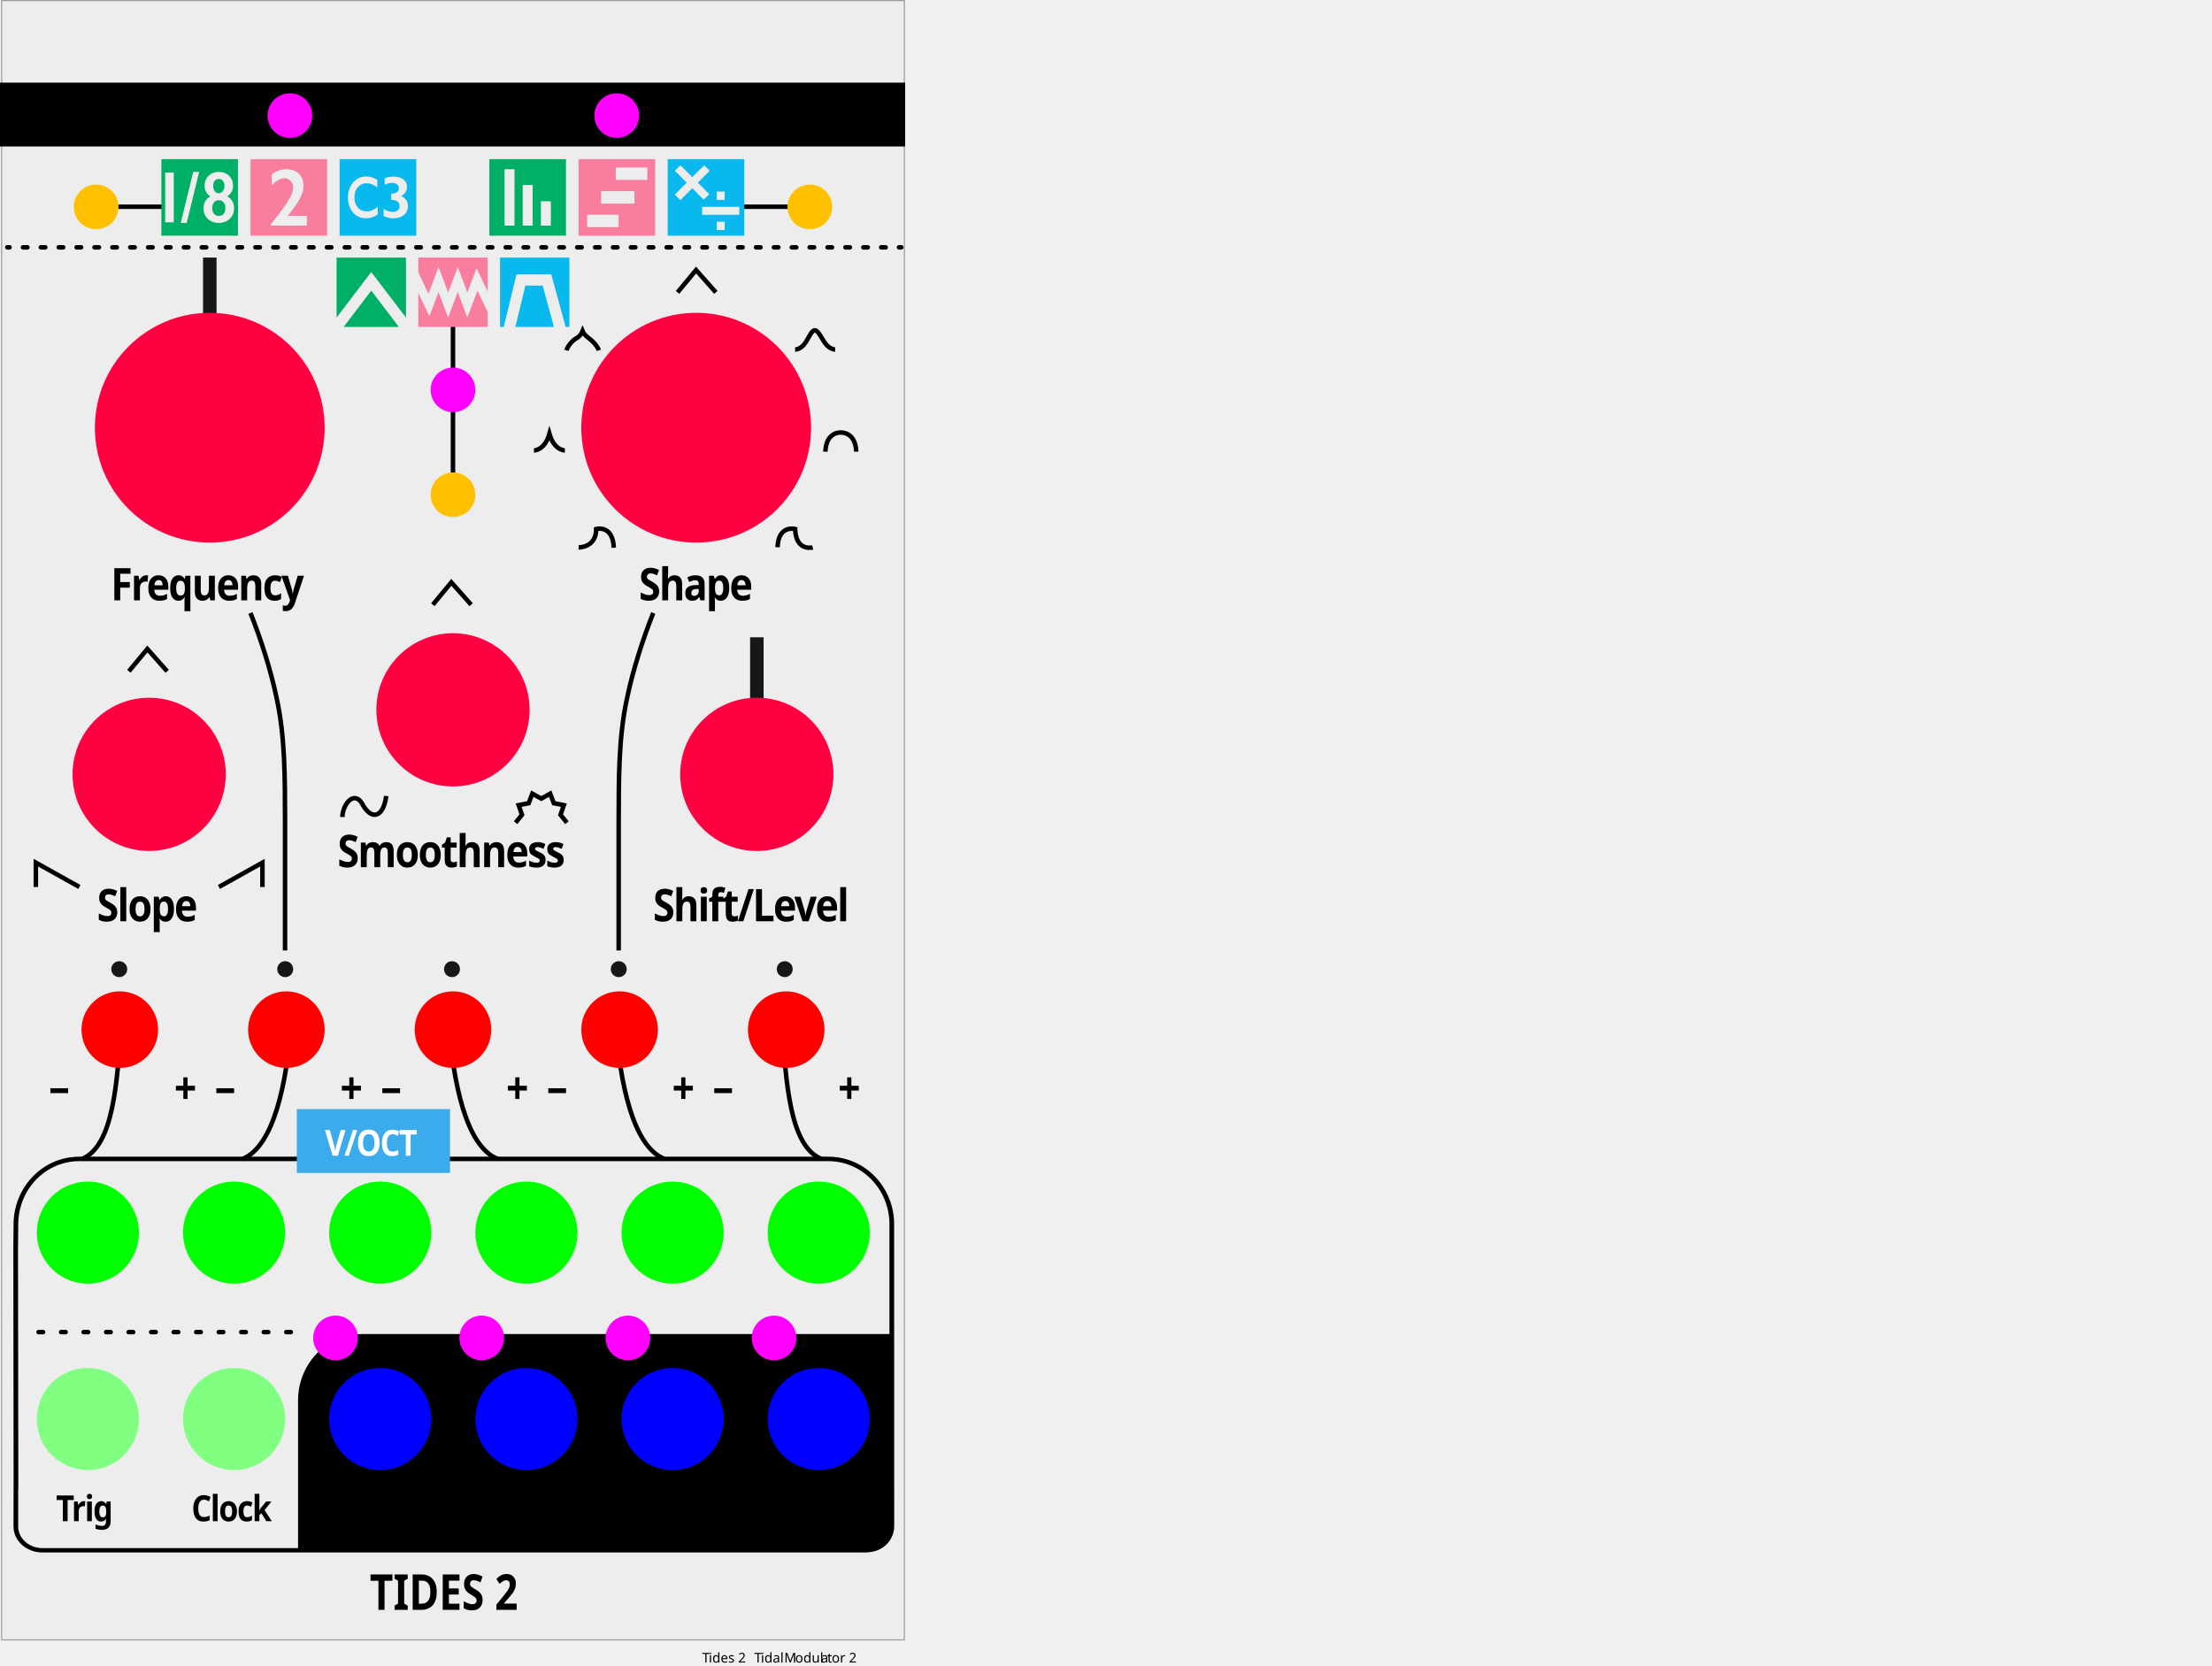
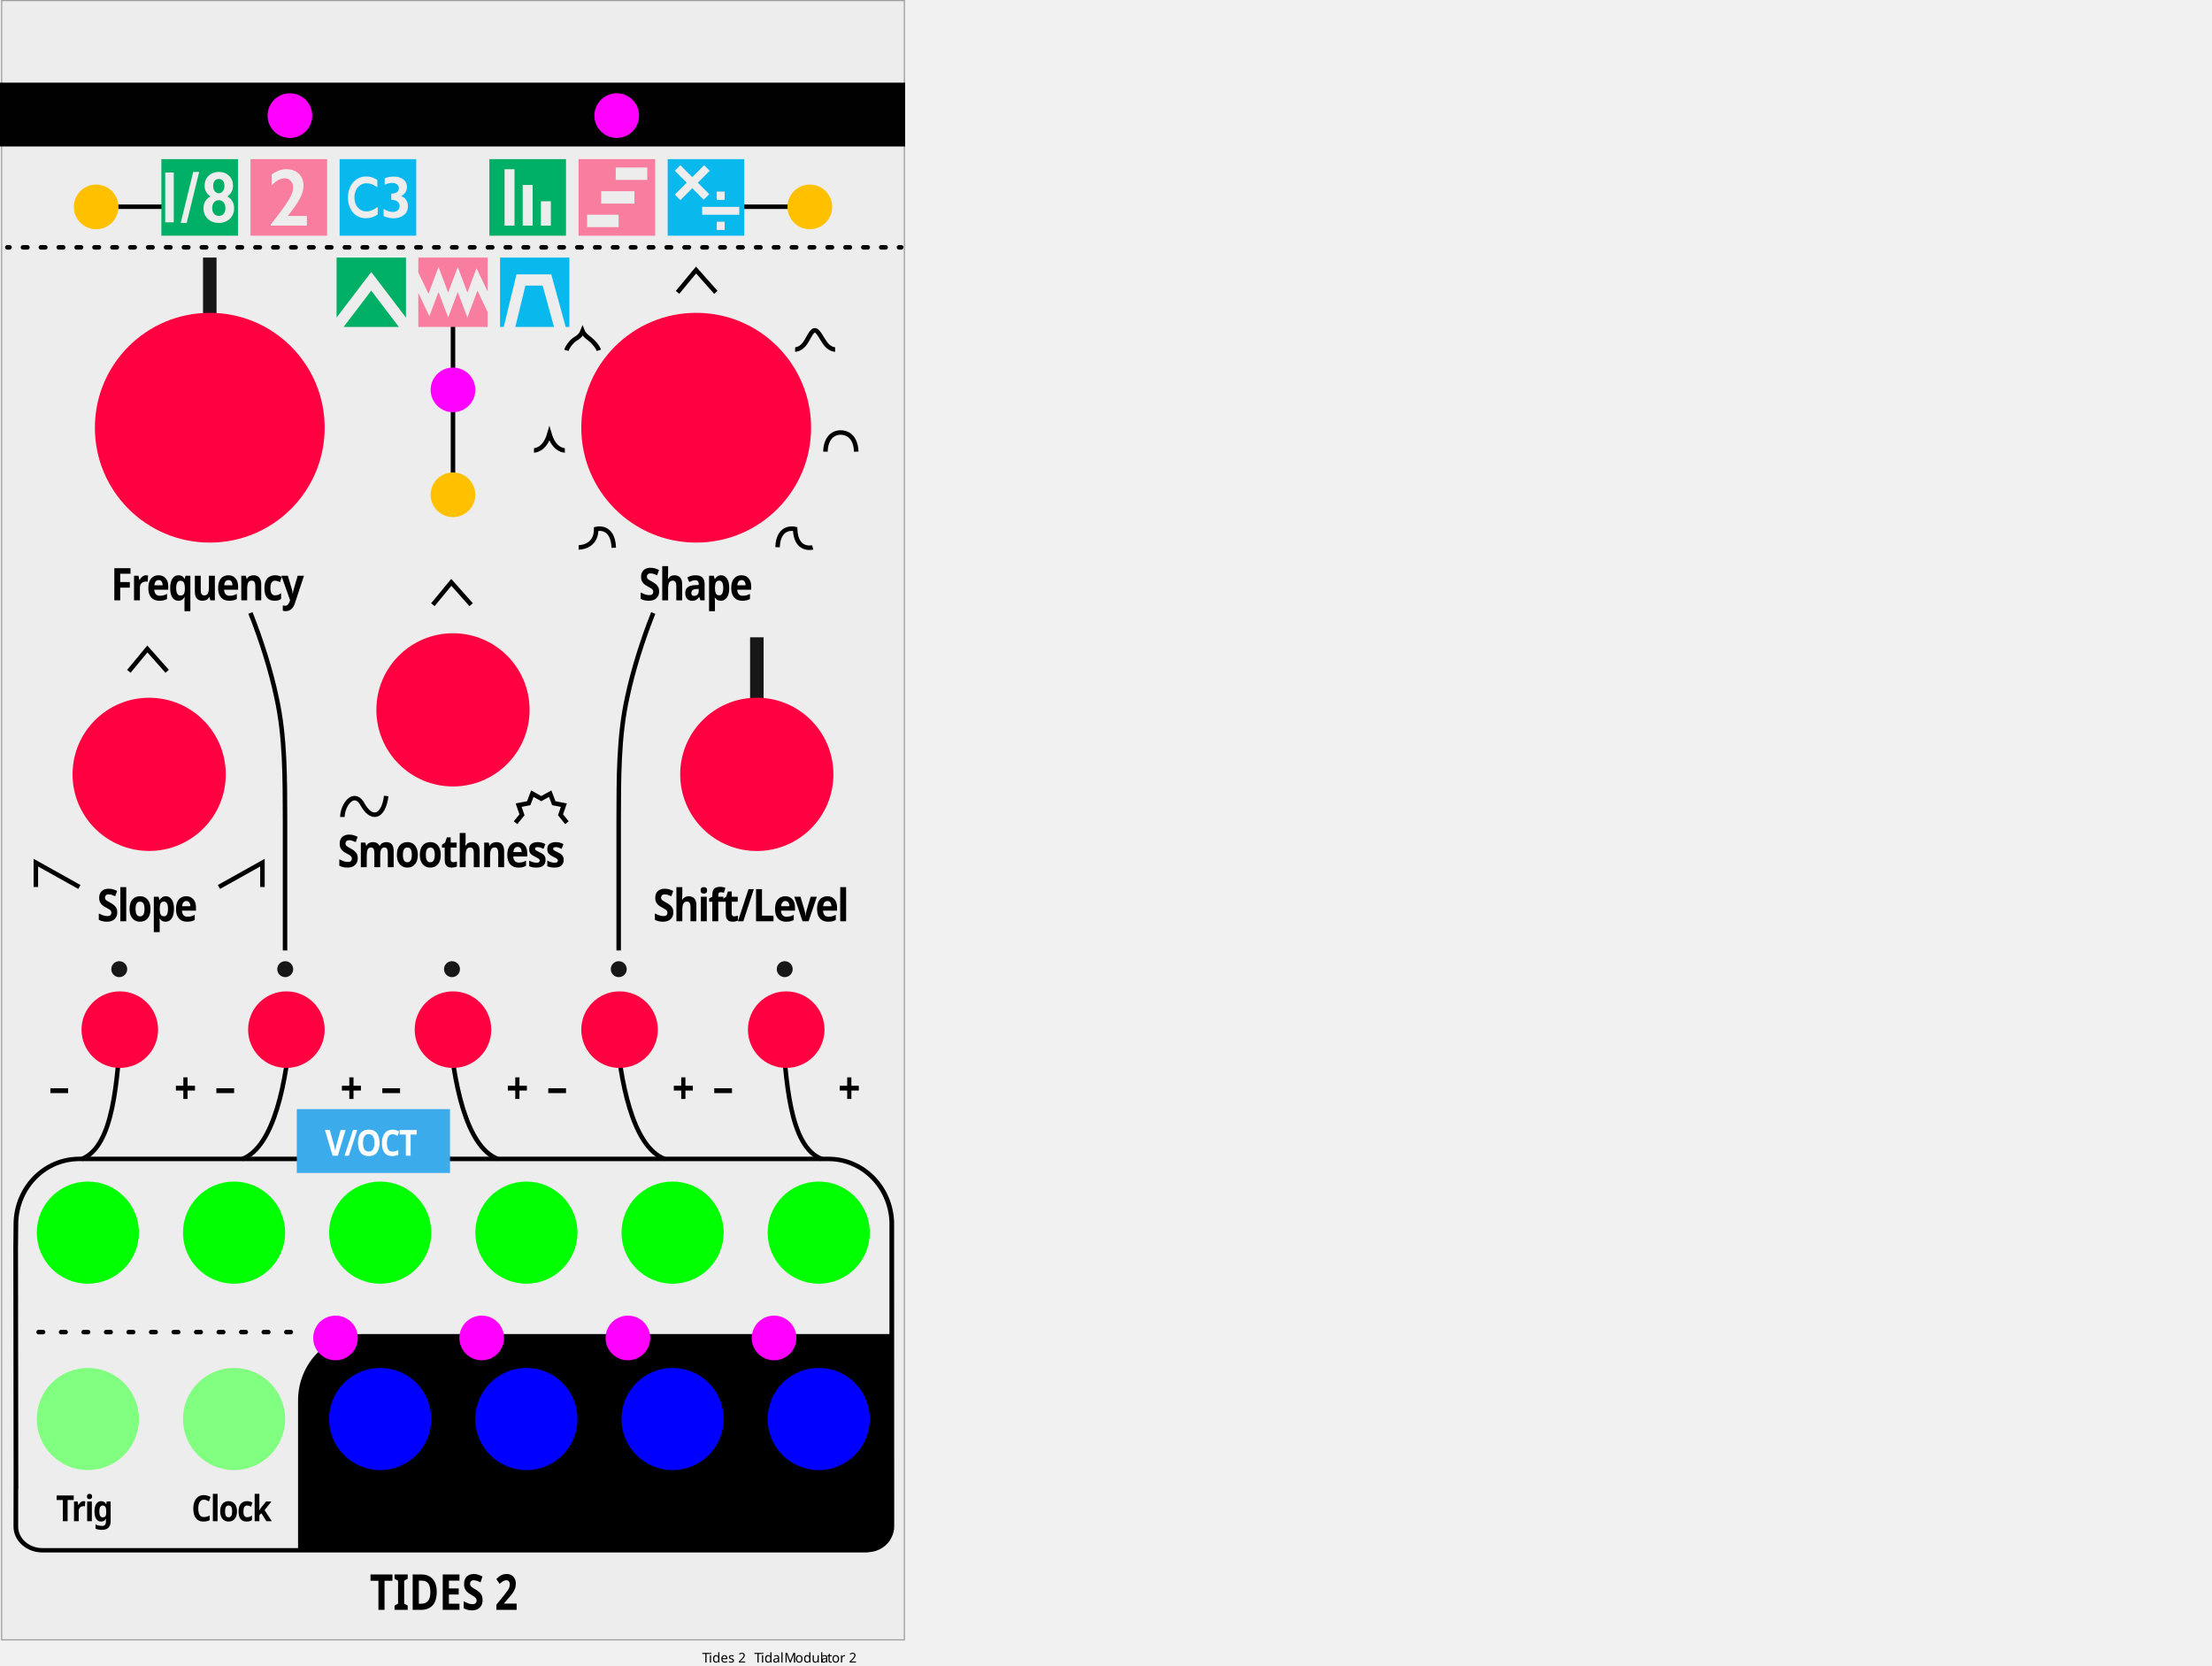
<svg xmlns="http://www.w3.org/2000/svg" width="173.27mm" height="130.5mm" viewBox="0 0 491.15 369.91">
  <g id="faceplate">
    <g id="art">
      <g id="panel">
        <rect x=".36" y=".12" width="200.44" height="364" style="fill: #eeeded; stroke-width: 0px;" />
        <path d="M200.68.25v363.75H.49V.25h200.19M200.93,0H.24v364.25h200.69V0h0Z" style="fill: #9b9c9d; stroke-width: 0px;" />
      </g>
      <path d="M197.99,341.3c.35-.71.56-1.5.56-2.33l-.02-67.67c-.32-8.11-6.73-14.46-14.6-14.46H17.61c-7.86,0-14.27,6.35-14.59,14.47l-.06,5.72.06,49.99-.02,11.95c0,3.17,2.88,5.75,6.41,5.75h182.72c.29,0,.57-.02.85-.06,2.29-.17,4.2-1.52,5.01-3.36ZM4.04,338.97v-8.32h.03l-.07-53.61.06-5.7c.3-7.58,6.25-13.51,13.55-13.51h166.32c7.3,0,13.25,5.93,13.56,13.5v24.89s-.28,0-.28,0h-116.81c-7.85,0-14.22,6.6-14.22,14.74v32.79H9.41c-2.96,0-5.37-2.14-5.37-4.77Z" style="stroke-width: 0px;" />
      <line x1="100.58" y1="72.28" x2="100.58" y2="113.39" style="fill: none; stroke: #000; stroke-linejoin: round;" />
      <line x1="36.47" y1="45.9" x2="20.11" y2="45.9" style="fill: none; stroke: #000; stroke-linejoin: round;" />
      <line x1="180.74" y1="45.9" x2="164.58" y2="45.9" style="fill: none; stroke: #000; stroke-linejoin: round;" />
      <rect y="18.35" width="200.98" height="14.17" style="fill: #010101; stroke-width: 0px;" />
      <g>
        <polygon points="116.66 63.42 114.42 72.59 123.01 72.59 120.49 63.42 116.66 63.42" style="fill: #09b8ed; stroke-width: 0px;" />
        <polygon points="111.03 57.19 111.03 72.59 111.85 72.59 114.69 60.92 122.4 60.92 125.6 72.59 126.43 72.59 126.43 57.19 111.03 57.19" style="fill: #09b8ed; stroke-width: 0px;" />
      </g>
      <g>
        <polygon points="88.56 72.59 82.43 64.53 76.3 72.59 88.56 72.59" style="fill: #00af66; stroke-width: 0px;" />
        <polygon points="82.43 60.4 90.14 70.52 90.14 57.19 74.73 57.19 74.73 70.52 82.43 60.4" style="fill: #00af66; stroke-width: 0px;" />
        <polygon points="90.13 72.59 90.14 72.59 90.14 72.59 90.13 72.59" style="fill: #00af66; stroke-width: 0px;" />
        <polygon points="74.73 72.59 74.73 72.59 74.73 72.59 74.73 72.59" style="fill: #00af66; stroke-width: 0px;" />
      </g>
      <g>
        <polygon points="95.14 65.23 97.37 59.29 99.51 64.96 101.64 59.29 103.78 64.96 105.81 59.57 108.28 64.75 108.28 57.19 92.88 57.19 92.88 60.5 95.14 65.23" style="fill: #f97d9e; stroke-width: 0px;" />
        <polygon points="106.02 64.54 103.77 70.49 101.64 64.82 99.51 70.49 97.37 64.82 95.34 70.21 92.88 65.04 92.88 72.59 108.28 72.59 108.28 69.29 106.02 64.54" style="fill: #f97d9e; stroke-width: 0px;" />
      </g>
      <path d="M183.27,100.29c.16-4.5,3.39-4.25,3.39-4.25,0,0,3.3-.25,3.46,4.25" style="fill: none; stroke: #000; stroke-miterlimit: 10;" />
      <path d="M118.56,100.01s2.36.07,3.43-3.68c1.09,3.76,3.43,3.68,3.43,3.68" style="fill: none; stroke: #000; stroke-miterlimit: 10;" />
      <path d="M180.45,121.55s-3.72.98-3.9-4.05v-.04s-3.72-.98-3.9,4.05" style="fill: none; stroke: #000; stroke-miterlimit: 10;" />
      <path d="M128.48,121.55s3.9.09,3.9-4.09h0s3.72-1.01,3.9,4.17" style="fill: none; stroke: #000; stroke-miterlimit: 10;" />
      <path d="M185.43,77.61s-.96.02-1.91-1.03c-.94-1.06-1.79-3.22-2.54-3.22h-.12c-.75,0-1.46,2.16-2.4,3.22-.94,1.06-1.91,1.03-1.91,1.03" style="fill: none; stroke: #000; stroke-linejoin: round;" />
      <path d="M132.96,77.79c-.26-.85-1.27-1.97-2.04-2.56-.66-.51-1.27-.97-1.56-1.69-.28.72-.84,1.3-1.56,1.69-.78.43-1.78,1.71-2.04,2.56" style="fill: none; stroke: #000; stroke-miterlimit: 10;" />
      <polyline points="150.44 64.92 154.55 59.96 158.95 64.92" style="fill: none; stroke: #000; stroke-miterlimit: 10;" />
      <polyline points="48.61 196.95 58.27 191.55 58.27 196.95" style="fill: none; stroke: #000; stroke-miterlimit: 10;" />
      <polyline points="17.63 196.95 7.96 191.55 7.96 196.95" style="fill: none; stroke: #000; stroke-miterlimit: 10;" />
      <polyline points="28.61 149.06 32.72 144.1 37.12 149.06" style="fill: none; stroke: #000; stroke-miterlimit: 10;" />
      <polyline points="96.11 134.27 100.21 129.31 104.61 134.27" style="fill: none; stroke: #000; stroke-miterlimit: 10;" />
      <polyline points="114.48 182.68 115.9 180.92 115.16 178.78 117.39 178.35 118.2 176.23 120.18 177.33 122.16 176.23 122.97 178.35 125.2 178.78 124.46 180.92 125.88 182.68" style="fill: none; stroke: #000; stroke-miterlimit: 10;" />
      <path d="M76.02,181.41c.05-2.69,2.43-5.89,4.29-3.13,2.11,4.08,4.82,3.3,5.45-1.53" style="fill: none; stroke: #000; stroke-miterlimit: 10;" />
      <path d="M128.46,35.33v17.01h17.01v-17.01h-17.01ZM137.36,50.44h-7v-2.76h7v2.76ZM140.87,45.21h-7.39v-2.76h7.39v2.76ZM143.72,39.95h-7v-2.76h7v2.76Z" style="fill: #f97d9e; stroke-width: 0px;" />
      <path d="M108.66,35.33v17.01s17.01,0,17.01,0v-17.01s-17.01,0-17.01,0ZM120.1,44.69h2.21v5.41h-2.21v-5.41ZM116.06,41.07h2.21v9.02h-2.21v-9.02ZM112.03,37.57h2.21v12.52h-2.21v-12.52Z" style="fill: #00af66; stroke-width: 0px;" />
      <path d="M148.25,35.33v17.01h17.01v-17.01h-17.01ZM159.15,42.54h1.75v1.84h-1.75v-1.84ZM149.84,43.2l2.64-2.64-2.64-2.64,1.23-1.23,2.64,2.64,2.64-2.64,1.23,1.23-2.64,2.64,2.54,2.55-1.23,1.23-2.54-2.55-2.64,2.64-1.23-1.23ZM160.9,51.07h-1.75v-1.84h1.75v1.84ZM164.15,47.68h-8.24v-1.75h8.24v1.75Z" style="fill: #09b8ed; stroke-width: 0px;" />
      <g>
        <path d="M48.59,42.91c.36,0,.65-.16.89-.47s.36-.7.36-1.15c0-.48-.11-.86-.34-1.14s-.53-.42-.91-.42-.69.14-.92.41-.34.66-.34,1.15.12.86.36,1.17.54.45.91.45Z" style="fill: #00af66; stroke-width: 0px;" />
        <path d="M48.61,44.45c-.45,0-.81.16-1.08.47s-.41.74-.41,1.27.13.97.4,1.28c.27.31.63.47,1.08.47s.81-.16,1.06-.47.39-.73.39-1.25-.13-.94-.4-1.27-.61-.5-1.04-.5Z" style="fill: #00af66; stroke-width: 0px;" />
        <path d="M35.83,35.33v17.01h17.01v-17.01h-17.01ZM38.58,49.36h-1.9v-11.05h1.9v11.05ZM41.45,49.5h-1.32l2.77-11.33h1.32l-2.77,11.33ZM51.54,47.94c-.29.49-.7.88-1.22,1.15-.52.27-1.1.41-1.73.41-.99,0-1.8-.3-2.44-.9-.64-.6-.96-1.37-.96-2.32,0-.63.13-1.16.38-1.59s.63-.79,1.14-1.08c-.85-.57-1.28-1.36-1.28-2.36,0-.91.3-1.65.89-2.22s1.35-.86,2.27-.86,1.68.29,2.27.86.88,1.32.88,2.23c0,1-.43,1.78-1.28,2.35.53.3.92.67,1.16,1.12s.36.96.36,1.56-.15,1.16-.44,1.66Z" style="fill: #00af66; stroke-width: 0px;" />
      </g>
      <path d="M55.62,35.33v17.01h17.01v-17.01h-17.01ZM68.13,50.09h-8.01v-.26c.93-1.15,1.73-2.18,2.4-3.1.67-.92,1.19-1.68,1.55-2.28s.63-1.12.78-1.54.23-.86.23-1.32c0-.57-.18-1.04-.54-1.43s-.8-.58-1.32-.58c-.93,0-1.9.53-2.9,1.59v-2.42c1.06-.78,2.13-1.18,3.23-1.18,1.17,0,2.11.33,2.8,1s1.04,1.56,1.04,2.68c0,.85-.26,1.77-.77,2.76s-1.42,2.3-2.72,3.94h4.24v2.14Z" style="fill: #f97d9e; stroke-width: 0px;" />
      <path d="M75.41,35.33v17.01h17.01v-17.01h-17.01ZM83.86,47.62c-.47.31-.89.52-1.28.65s-.85.19-1.37.19c-.76,0-1.43-.19-2.03-.57-.6-.38-1.06-.93-1.41-1.64s-.51-1.5-.51-2.35c0-.91.18-1.73.53-2.45.35-.72.83-1.28,1.45-1.68.61-.39,1.31-.59,2.08-.59.41,0,.81.06,1.2.17.39.12.81.31,1.26.6v1.64c-.44-.32-.85-.55-1.23-.69-.38-.14-.77-.21-1.17-.21-.51,0-.97.13-1.38.4-.41.27-.73.64-.96,1.12-.23.48-.34,1.02-.34,1.61s.11,1.15.34,1.62c.23.48.55.85.96,1.11.41.26.87.39,1.39.39.39,0,.77-.07,1.13-.21.36-.14.81-.4,1.35-.77v1.64ZM89.68,47.73c-.59.49-1.36.74-2.32.74-.76,0-1.48-.17-2.18-.51v-1.59c.38.25.74.42,1.06.53.32.11.65.16.98.16.44,0,.81-.12,1.09-.36.28-.24.42-.55.42-.93,0-.42-.16-.76-.47-1.01s-.74-.38-1.28-.38h-.11v-1.4h.08c.51,0,.9-.11,1.19-.32s.43-.5.43-.86-.14-.65-.41-.86c-.28-.22-.63-.33-1.06-.33-.53,0-1.1.14-1.68.41v-1.42c.59-.26,1.26-.39,2-.39.88,0,1.59.21,2.13.62.54.42.81.97.81,1.65,0,.93-.44,1.62-1.32,2.07.51.17.89.45,1.15.84s.39.86.39,1.39c0,.8-.29,1.45-.88,1.94Z" style="fill: #09b8ed; stroke-width: 0px;" />
      <rect x="65.9" y="246.28" width="34.02" height="14.17" style="fill: #3babec; stroke-width: 0px;" />
      <g id="art_2" data-name="art 2">
        <path d="M15.13,242.72h-3.94v-1.07h3.94v1.07Z" style="stroke-width: 0px;" />
        <path d="M51.98,242.72h-3.94v-1.07h3.94v1.07Z" style="stroke-width: 0px;" />
        <path d="M88.83,242.72h-3.94v-1.07h3.94v1.07Z" style="stroke-width: 0px;" />
        <path d="M125.68,242.72h-3.94v-1.07h3.94v1.07Z" style="stroke-width: 0px;" />
        <path d="M162.53,242.72h-3.94v-1.07h3.94v1.07Z" style="stroke-width: 0px;" />
        <path d="M43.29,242.15h-1.65v1.87h-.93v-1.87h-1.65v-1.06h1.65v-1.87h.93v1.87h1.65v1.06Z" style="stroke-width: 0px;" />
        <path d="M80.14,242.15h-1.65v1.87h-.93v-1.87h-1.65v-1.06h1.65v-1.87h.93v1.87h1.65v1.06Z" style="stroke-width: 0px;" />
        <path d="M116.99,242.15h-1.65v1.87h-.93v-1.87h-1.65v-1.06h1.65v-1.87h.93v1.87h1.65v1.06Z" style="stroke-width: 0px;" />
        <path d="M153.84,242.15h-1.65v1.87h-.93v-1.87h-1.65v-1.06h1.65v-1.87h.93v1.87h1.65v1.06Z" style="stroke-width: 0px;" />
        <path d="M190.69,242.15h-1.65v1.87h-.93v-1.87h-1.65v-1.06h1.65v-1.87h.93v1.87h1.65v1.06Z" style="stroke-width: 0px;" />
        <g id="center">
          <path d="M26.48,217.73c-1.39,0-2.52-1.13-2.52-2.52s1.13-2.52,2.52-2.52,2.52,1.13,2.52,2.52-1.13,2.52-2.52,2.52Z" style="fill: #171717; stroke-width: 0px;" />
          <path d="M26.48,213.43c.98,0,1.77.79,1.77,1.77s-.79,1.77-1.77,1.77-1.77-.79-1.77-1.77.79-1.77,1.77-1.77M26.48,211.93c-1.8,0-3.27,1.47-3.27,3.27s1.47,3.27,3.27,3.27,3.27-1.47,3.27-3.27-1.47-3.27-3.27-3.27h0Z" style="fill: #ededed; stroke-width: 0px;" />
        </g>
        <g id="center-2" data-name="center">
          <path d="M63.33,217.73c-1.39,0-2.52-1.13-2.52-2.52s1.13-2.52,2.52-2.52,2.52,1.13,2.52,2.52-1.13,2.52-2.52,2.52Z" style="fill: #171717; stroke-width: 0px;" />
          <path d="M63.33,213.43c.98,0,1.77.79,1.77,1.77s-.79,1.77-1.77,1.77-1.77-.79-1.77-1.77.79-1.77,1.77-1.77M63.33,211.93c-1.8,0-3.27,1.47-3.27,3.27s1.47,3.27,3.27,3.27,3.27-1.47,3.27-3.27-1.47-3.27-3.27-3.27h0Z" style="fill: #ededed; stroke-width: 0px;" />
        </g>
        <g id="center-3" data-name="center">
          <path d="M100.36,217.73c-1.39,0-2.52-1.13-2.52-2.52s1.13-2.52,2.52-2.52,2.52,1.13,2.52,2.52-1.13,2.52-2.52,2.52Z" style="fill: #171717; stroke-width: 0px;" />
          <path d="M100.36,213.43c.98,0,1.77.79,1.77,1.77s-.79,1.77-1.77,1.77-1.77-.79-1.77-1.77.79-1.77,1.77-1.77M100.36,211.93c-1.8,0-3.27,1.47-3.27,3.27s1.47,3.27,3.27,3.27,3.27-1.47,3.27-3.27-1.47-3.27-3.27-3.27h0Z" style="fill: #ededed; stroke-width: 0px;" />
        </g>
        <g id="center-4" data-name="center">
          <path d="M137.39,217.73c-1.39,0-2.52-1.13-2.52-2.52s1.13-2.52,2.52-2.52,2.52,1.13,2.52,2.52-1.13,2.52-2.52,2.52Z" style="fill: #171717; stroke-width: 0px;" />
          <path d="M137.39,213.43c.98,0,1.77.79,1.77,1.77s-.79,1.77-1.77,1.77-1.77-.79-1.77-1.77.79-1.77,1.77-1.77M137.39,211.93c-1.8,0-3.27,1.47-3.27,3.27s1.47,3.27,3.27,3.27,3.27-1.47,3.27-3.27-1.47-3.27-3.27-3.27h0Z" style="fill: #ededed; stroke-width: 0px;" />
        </g>
        <g id="center-5" data-name="center">
          <path d="M174.24,217.73c-1.39,0-2.52-1.13-2.52-2.52s1.13-2.52,2.52-2.52,2.52,1.13,2.52,2.52-1.13,2.52-2.52,2.52Z" style="fill: #171717; stroke-width: 0px;" />
          <path d="M174.24,213.43c.98,0,1.77.79,1.77,1.77s-.79,1.77-1.77,1.77-1.77-.79-1.77-1.77.79-1.77,1.77-1.77M174.24,211.93c-1.8,0-3.27,1.47-3.27,3.27s1.47,3.27,3.27,3.27,3.27-1.47,3.27-3.27-1.47-3.27-3.27-3.27h0Z" style="fill: #ededed; stroke-width: 0px;" />
        </g>
        <path d="M137.37,211.05c0-9.41,0-19.43,0-28.85.03-9.38-.04-18.53,1.88-27.26,1.27-6.1,3.49-13.05,5.8-18.83" style="fill: none; stroke: #000; stroke-miterlimit: 10;" />
        <path d="M63.29,211.05c0-9.41,0-19.43,0-28.85-.03-9.38.04-18.53-1.88-27.26-1.27-6.1-3.49-13.05-5.8-18.83" style="fill: none; stroke: #000; stroke-miterlimit: 10;" />
        <g id="Layer_7" data-name="Layer 7">
          <path d="M64.61,227.96c-.96,11.87-3.62,26.6-10.83,29.41" style="fill: none; stroke: #000; stroke-miterlimit: 10;" />
          <path d="M26.93,227.96c-.96,11.87-1.6,26.6-8.81,29.41" style="fill: none; stroke: #000; stroke-miterlimit: 10;" />
          <path d="M99.69,227.93c.96,11.87,3.62,26.6,10.83,29.41" style="fill: none; stroke: #000; stroke-miterlimit: 10;" />
          <path d="M136.72,227.93c.96,11.87,3.62,26.6,10.83,29.41" style="fill: none; stroke: #000; stroke-miterlimit: 10;" />
          <path d="M173.61,227.93c.96,11.87,1.6,26.6,8.81,29.41" style="fill: none; stroke: #000; stroke-miterlimit: 10;" />
        </g>
        <g id="solid_divider" data-name="solid divider">
          <g>
            <line x1="1.62" y1="54.92" x2="2.12" y2="54.92" style="fill: none; stroke: #000; stroke-linecap: round; stroke-linejoin: round;" />
            <line x1="5.1" y1="54.92" x2="198.12" y2="54.92" style="fill: none; stroke: #000; stroke-dasharray: 0 0 .99 2.98; stroke-linecap: round; stroke-linejoin: round;" />
            <line x1="199.61" y1="54.92" x2="200.11" y2="54.92" style="fill: none; stroke: #000; stroke-linecap: round; stroke-linejoin: round;" />
          </g>
        </g>
      </g>
      <line x1="8.57" y1="295.79" x2="64.61" y2="295.79" style="fill: none; stroke: #000; stroke-dasharray: 0 0 1 4; stroke-linecap: round; stroke-linejoin: round;" />
      <line x1="168.05" y1="141.51" x2="168.05" y2="155.68" style="fill: none; stroke: #171717; stroke-miterlimit: 10; stroke-width: 3px;" />
      <line x1="46.58" y1="57.19" x2="46.58" y2="71.36" style="fill: none; stroke: #171717; stroke-miterlimit: 10; stroke-width: 3px;" />
    </g>
    <g id="text">
      <text transform="translate(21.54 204.57) scale(.88 1)" style="font-family: GillSans-Bold, 'Gill Sans'; font-size: 10px; font-weight: 700; letter-spacing: -.04em;">
        <tspan x="0" y="0">Slope</tspan>
      </text>
      <text transform="translate(24.59 133.3) scale(.88 1)" style="font-family: GillSans-Bold, 'Gill Sans'; font-size: 10px; font-weight: 700; letter-spacing: -.04em;">
        <tspan x="0" y="0">Frequency</tspan>
      </text>
      <text transform="translate(141.86 133.3) scale(.88 1)" style="font-family: GillSans-Bold, 'Gill Sans'; font-size: 10px; font-weight: 700; letter-spacing: -.04em;">
        <tspan x="0" y="0">Shape</tspan>
      </text>
      <text transform="translate(74.94 192.55) scale(.88 1)" style="font-family: GillSans-Bold, 'Gill Sans'; font-size: 10px; font-weight: 700; letter-spacing: -.04em;">
        <tspan x="0" y="0">Smoothness</tspan>
      </text>
      <text transform="translate(12.44 337.78) scale(.88 1)" style="font-family: GillSans-Bold, 'Gill Sans'; font-size: 8px; font-weight: 700; letter-spacing: -.04em;">
        <tspan x="0" y="0">Trig</tspan>
      </text>
      <text transform="translate(42.51 337.78) scale(.88 1)" style="font-family: GillSans-Bold, 'Gill Sans'; font-size: 8px; font-weight: 700; letter-spacing: -.04em;">
        <tspan x="0" y="0">Clock</tspan>
      </text>
      <text transform="translate(82.09 357.47) scale(.82 1)" style="font-family: GillSans-Bold, 'Gill Sans'; font-size: 11px; font-weight: 700;">
        <tspan x="0" y="0">TIDES 2</tspan>
      </text>
      <text transform="translate(72.15 256.63) scale(.88 1)" style="fill: #fff; font-family: GillSans-Bold, 'Gill Sans'; font-size: 8px; font-weight: 700; letter-spacing: -.04em;">
        <tspan x="0" y="0">V/OCT</tspan>
      </text>
      <text transform="translate(145.01 204.57) scale(.88 1)" style="font-family: GillSans-Bold, 'Gill Sans'; font-size: 10px; font-weight: 700; letter-spacing: -.04em;">
        <tspan x="0" y="0">Shift/Level</tspan>
      </text>
    </g>
  </g>
  <g id="components">
    <circle id="Ch4_LED_GreenLight" data-name="Ch4 LED#GreenLight" cx="171.87" cy="297.09" r="4.96" style="fill: #f0f; stroke-width: 0px;" />
    <circle id="Ch3_LED_GreenLight" data-name="Ch3 LED#GreenLight" cx="139.42" cy="297.09" r="4.96" style="fill: #f0f; stroke-width: 0px;" />
    <circle id="Ch2_LED_GreenLight" data-name="Ch2 LED#GreenLight" cx="106.96" cy="297.09" r="4.96" style="fill: #f0f; stroke-width: 0px;" />
    <circle id="Ch1_LED_GreenLight" data-name="Ch1 LED#GreenLight" cx="74.5" cy="297.09" r="4.96" style="fill: #f0f; stroke-width: 0px;" />
    <circle id="Ramp_Mode_LED_GreenRedLight" data-name="Ramp Mode LED#GreenRedLight" cx="100.58" cy="86.57" r="4.96" style="fill: #f0f; stroke-width: 0px;" />
    <circle id="Output_Mode_LED_GreenRedLight" data-name="Output Mode LED#GreenRedLight" cx="136.94" cy="25.67" r="4.96" style="fill: #f0f; stroke-width: 0px;" />
    <circle id="Freq_Range_LED_GreenRedLight" data-name="Freq Range LED#GreenRedLight" cx="64.37" cy="25.67" r="4.96" style="fill: #f0f; stroke-width: 0px;" />
    <circle id="Ch4_Out" data-name="Ch4 Out" cx="181.79" cy="315.09" r="11.34" style="fill: blue; stroke-width: 0px;" />
    <circle id="Ch3_Out" data-name="Ch3 Out" cx="149.34" cy="315.09" r="11.34" style="fill: blue; stroke-width: 0px;" />
    <circle id="Ch2_Out" data-name="Ch2 Out" cx="116.88" cy="315.09" r="11.34" style="fill: blue; stroke-width: 0px;" />
    <circle id="Ch1_Out" data-name="Ch1 Out" cx="84.42" cy="315.09" r="11.34" style="fill: blue; stroke-width: 0px;" />
    <circle id="Clock" cx="51.97" cy="315.09" r="11.34" style="fill: #80ff80; stroke-width: 0px;" />
    <circle id="Trig" cx="19.51" cy="315.09" r="11.34" style="fill: #80ff80; stroke-width: 0px;" />
    <circle id="Shift_Level_CV" data-name="Shift Level CV" cx="181.79" cy="273.7" r="11.34" style="fill: lime; stroke-width: 0px;" />
    <circle id="Shape_CV" data-name="Shape CV" cx="149.34" cy="273.7" r="11.34" style="fill: lime; stroke-width: 0px;" />
    <circle id="Smoothness_CV" data-name="Smoothness CV" cx="116.88" cy="273.7" r="11.34" style="fill: lime; stroke-width: 0px;" />
    <circle id="V_Oct" data-name="V Oct" cx="84.42" cy="273.7" r="11.34" style="fill: lime; stroke-width: 0px;" />
    <circle id="Frequency_CV" data-name="Frequency CV" cx="51.97" cy="273.7" r="11.34" style="fill: lime; stroke-width: 0px;" />
    <circle id="Slope_CV" data-name="Slope CV" cx="19.51" cy="273.7" r="11.34" style="fill: lime; stroke-width: 0px;" />
-     <circle id="Shift_Level_Atten_Trimpot" data-name="Shift Level Atten#Trimpot" cx="174.57" cy="228.63" r="8.5" style="fill: red; stroke-width: 0px;" />
-     <circle id="Shape_Atten_Trimpot" data-name="Shape Atten#Trimpot" cx="137.57" cy="228.63" r="8.5" style="fill: red; stroke-width: 0px;" />
-     <circle id="Smoothness_Atten_Trimpot" data-name="Smoothness Atten#Trimpot" cx="100.58" cy="228.63" r="8.5" style="fill: red; stroke-width: 0px;" />
-     <circle id="Frequency_Atten_Trimpot" data-name="Frequency Atten#Trimpot" cx="63.59" cy="228.63" r="8.5" style="fill: red; stroke-width: 0px;" />
-     <circle id="Slope_Atten_Trimpot" data-name="Slope Atten#Trimpot" cx="26.6" cy="228.63" r="8.5" style="fill: red; stroke-width: 0px;" />
+     <circle id="Shift_Level_Atten_Trimpot" data-name="Shift Level Atten#Trimpot" cx="174.57" cy="228.63" r="8.5" style="fill: #ff0040; stroke-width: 0px;" />
+     <circle id="Shape_Atten_Trimpot" data-name="Shape Atten#Trimpot" cx="137.57" cy="228.63" r="8.5" style="fill: #ff0040; stroke-width: 0px;" />
+     <circle id="Smoothness_Atten_Trimpot" data-name="Smoothness Atten#Trimpot" cx="100.58" cy="228.63" r="8.5" style="fill: #ff0040; stroke-width: 0px;" />
+     <circle id="Frequency_Atten_Trimpot" data-name="Frequency Atten#Trimpot" cx="63.59" cy="228.63" r="8.5" style="fill: #ff0040; stroke-width: 0px;" />
+     <circle id="Slope_Atten_Trimpot" data-name="Slope Atten#Trimpot" cx="26.6" cy="228.63" r="8.5" style="fill: #ff0040; stroke-width: 0px;" />
    <ellipse id="Shift_Level_WhiteMediumKnob" data-name="Shift Level#WhiteMediumKnob" cx="168.04" cy="171.94" rx="17.01" ry="17.02" style="fill: #ff0040; stroke-width: 0px;" />
    <circle id="Slope_WhiteMediumKnob" data-name="Slope#WhiteMediumKnob" cx="33.12" cy="171.94" r="17.01" style="fill: #ff0040; stroke-width: 0px;" />
    <circle id="Smoothness_WhiteMediumKnob" data-name="Smoothness#WhiteMediumKnob" cx="100.58" cy="157.62" r="17.01" style="fill: #ff0040; stroke-width: 0px;" />
    <circle id="Shape_WhiteLargeKnob" data-name="Shape#WhiteLargeKnob" cx="154.58" cy="94.97" r="25.51" style="fill: #ff0040; stroke-width: 0px;" />
    <circle id="Frequency_WhiteLargeKnob" data-name="Frequency#WhiteLargeKnob" cx="46.58" cy="94.97" r="25.51" style="fill: #ff0040; stroke-width: 0px;" />
    <circle id="Output_Mode_Switch_1_2_3" data-name="Output Mode Switch@1@2@3" cx="179.81" cy="45.94" r="4.96" style="fill: #ffc000; stroke-width: 0px;" />
    <circle id="Ramp_Mode_Switch_1_2_3" data-name="Ramp Mode Switch@1@2@3" cx="100.58" cy="109.86" r="4.96" style="fill: #ffc000; stroke-width: 0px;" />
    <circle id="Freq_Range_Switch_1_8_2_C3" data-name="Freq Range Switch@1/8@2@C3" cx="21.35" cy="45.94" r="4.96" style="fill: #ffc000; stroke-width: 0px;" />
    <text id="slug" transform="translate(155.91 369.16)" style="fill: #010101; font-family: MyriadPro-Regular, 'Myriad Pro'; font-size: 3px;">
      <tspan x="0" y="0" style="letter-spacing: -.01em;">T</tspan>
      <tspan x="1.46" y="0">ides 2</tspan>
    </text>
    <text id="modulename" transform="translate(167.48 369.16)" style="fill: #010101; font-family: MyriadPro-Regular, 'Myriad Pro'; font-size: 3px;">
      <tspan x="0" y="0" style="letter-spacing: -.01em;">T</tspan>
      <tspan x="1.46" y="0">idal </tspan>
      <tspan x="6.64" y="0" style="letter-spacing: 0em;">M</tspan>
      <tspan x="9.07" y="0" style="letter-spacing: 0em;">odul</tspan>
      <tspan x="14.77" y="0" style="letter-spacing: 0em;">a</tspan>
      <tspan x="16.2" y="0" style="letter-spacing: 0em;">t</tspan>
      <tspan x="17.18" y="0">or 2</tspan>
    </text>
  </g>
</svg>
